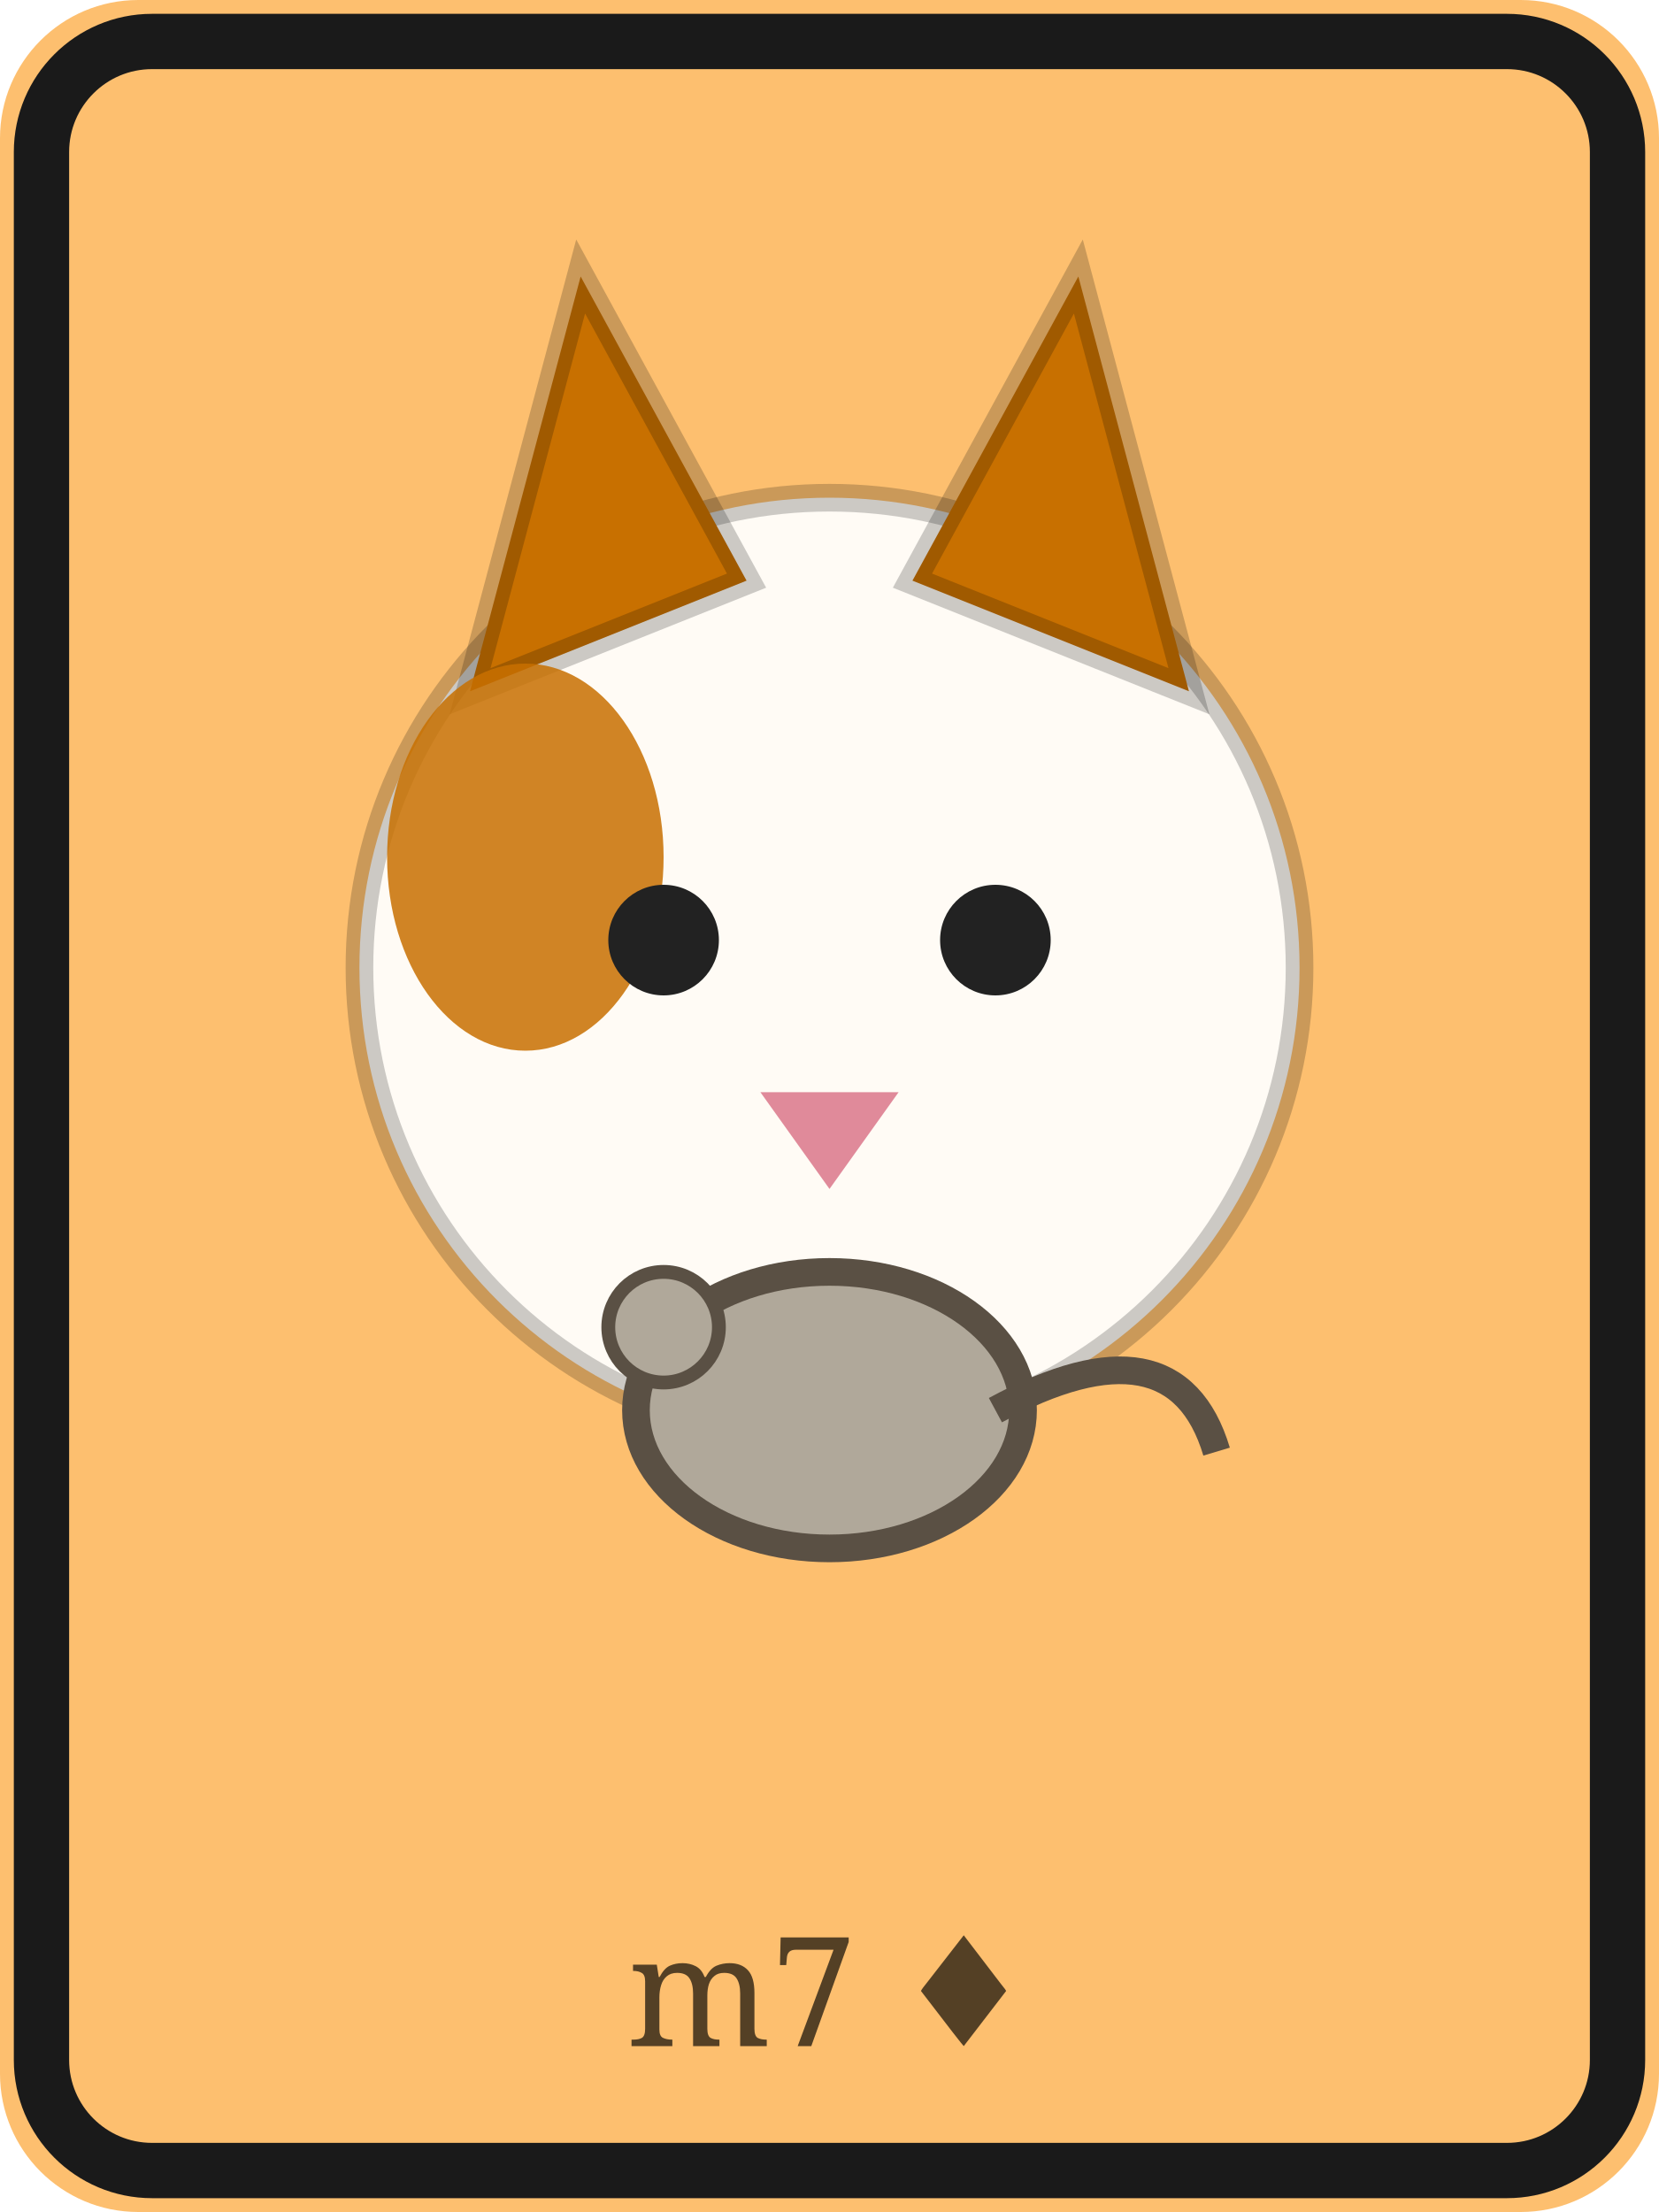
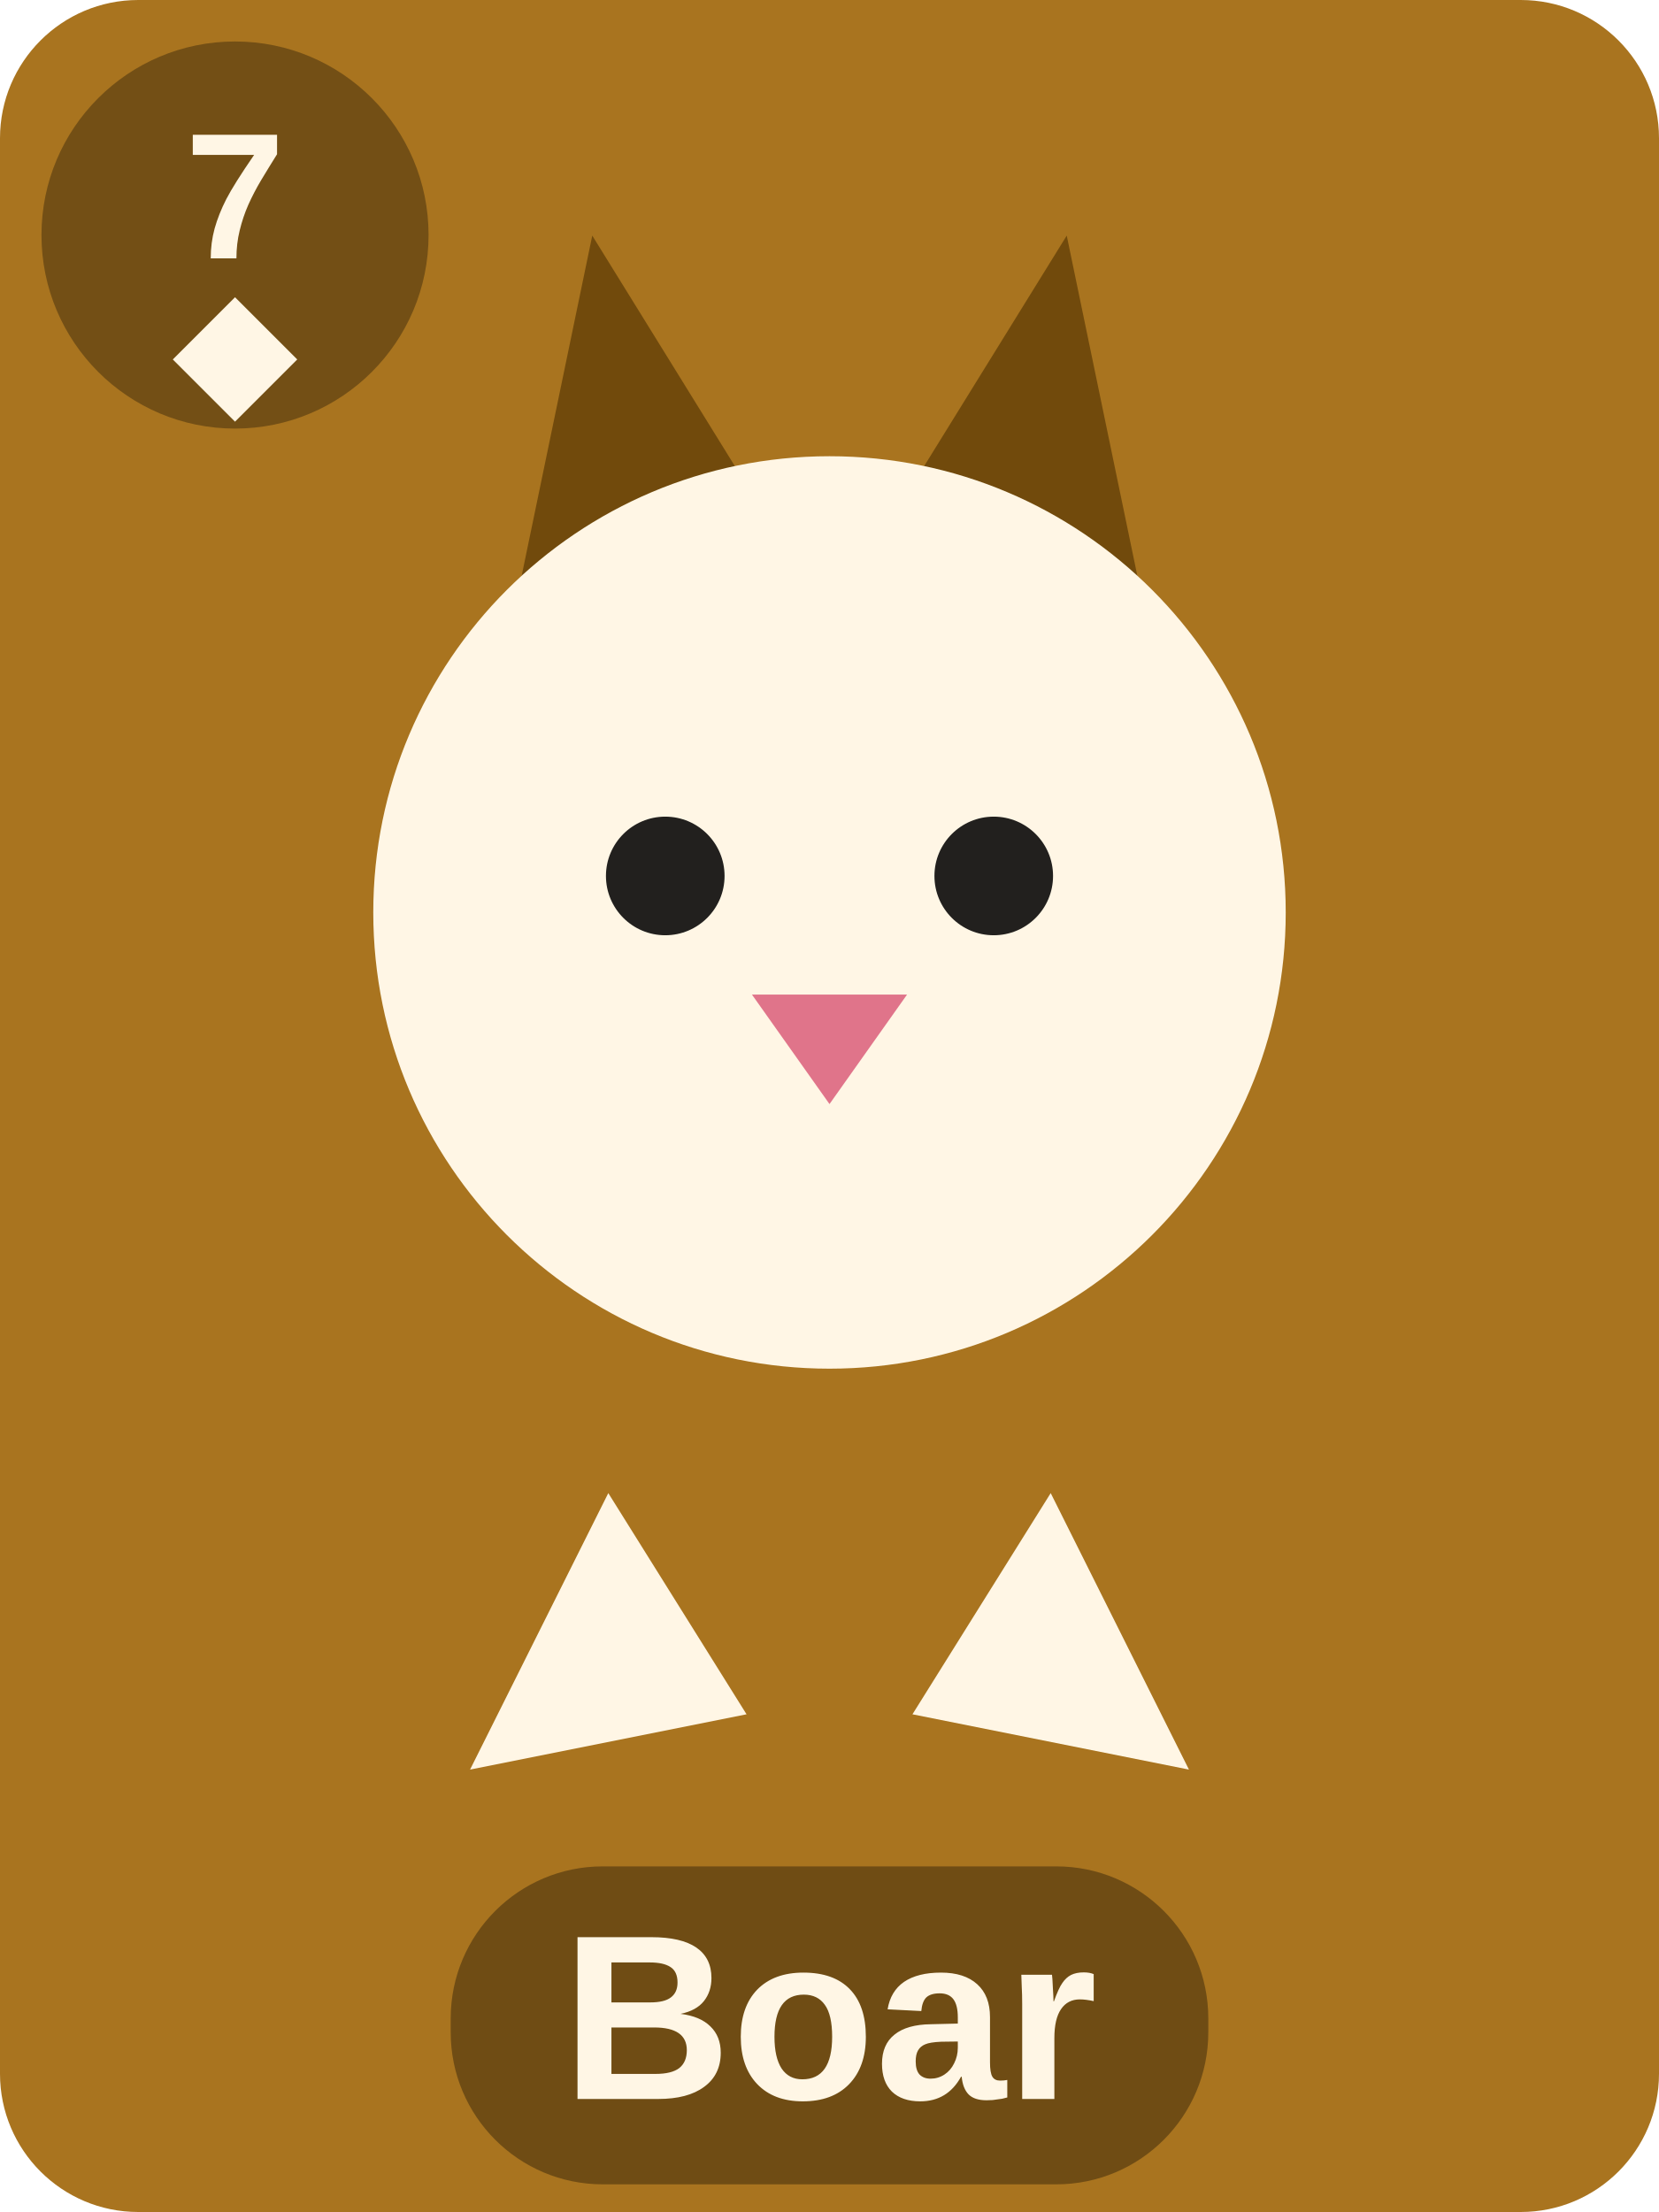
<svg xmlns="http://www.w3.org/2000/svg" viewBox="0 0 120 160">
-   <rect width="120" height="160" rx="10" fill="#FDBF6F" />
-   <rect x="3" y="3" width="114" height="154" rx="8" fill="none" stroke="#1a1a1a" stroke-width="4" />
-   <circle cx="60" cy="70" r="34" fill="#ffffffee" stroke="#00000033" stroke-width="2" />
-   <polygon points="34,50 42,20 54,42" fill="#c87000" stroke="#00000033" stroke-width="2" />
-   <polygon points="86,50 78,20 66,42" fill="#c87000" stroke="#00000033" stroke-width="2" />
-   <ellipse cx="38" cy="62" rx="10" ry="14" fill="#c87000" opacity="0.85" />
-   <circle cx="48" cy="68" r="4" fill="#222" />
-   <circle cx="72" cy="68" r="4" fill="#222" />
-   <polygon points="60,86 55,79 65,79" fill="#e08a9a" />
-   <ellipse cx="60" cy="102" rx="14" ry="10" fill="#b0a89a" stroke="#5a5044" stroke-width="2" />
-   <circle cx="48" cy="96" r="4" fill="#b0a89a" stroke="#5a5044" stroke-width="1" />
-   <path d="M72,102 Q85,95 88,105" stroke="#5a5044" stroke-width="2" fill="none" />
-   <text x="60" y="148" font-family="Georgia,serif" font-size="11" fill="#000000aa" text-anchor="middle">m7 ♦</text>
+   <rect width="120" height="160" rx="10" fill="#A9741F" />
+   <polygon points="36.24,48.84 42.84,17.041 58.02,41.58" fill="#714A0C" />
+   <polygon points="83.76,48.84 77.16,17.041 61.98,41.58" fill="#714A0C" />
+   <circle cx="60" cy="66" r="33" fill="#FFF6E5" />
+   <circle cx="48.12" cy="63.36" r="4.29" fill="#22201E" />
+   <circle cx="71.88" cy="63.36" r="4.29" fill="#22201E" />
+   <polygon points="60,79.86 54.39,71.94 65.61,71.94" fill="#E0748A" />
+   <polygon points="44,108 34,128 54,124" fill="#FFF6E5" />
+   <polygon points="76,108 86,128 66,124" fill="#FFF6E5" />
+   <rect x="32.6" y="135" width="54.8" height="23" rx="11" fill="black" fill-opacity="0.34" />
+   <text x="60" y="147" font-family="system-ui,Arial,sans-serif" font-size="17" font-weight="800" fill="#FFF6E5" text-anchor="middle" dominant-baseline="middle">Boar</text>
+   <circle cx="17" cy="17" r="14" fill="black" fill-opacity="0.32" />
+   <text x="17" y="15" font-family="system-ui,Arial,sans-serif" font-size="13" font-weight="800" fill="#FFF6E5" text-anchor="middle" dominant-baseline="middle">7</text>
+   <g transform="translate(17,26)">
+     <polygon points="0,-4.5 4.5,0 0,4.5 -4.5,0" fill="#FFF6E5" />
+   </g>
</svg>
